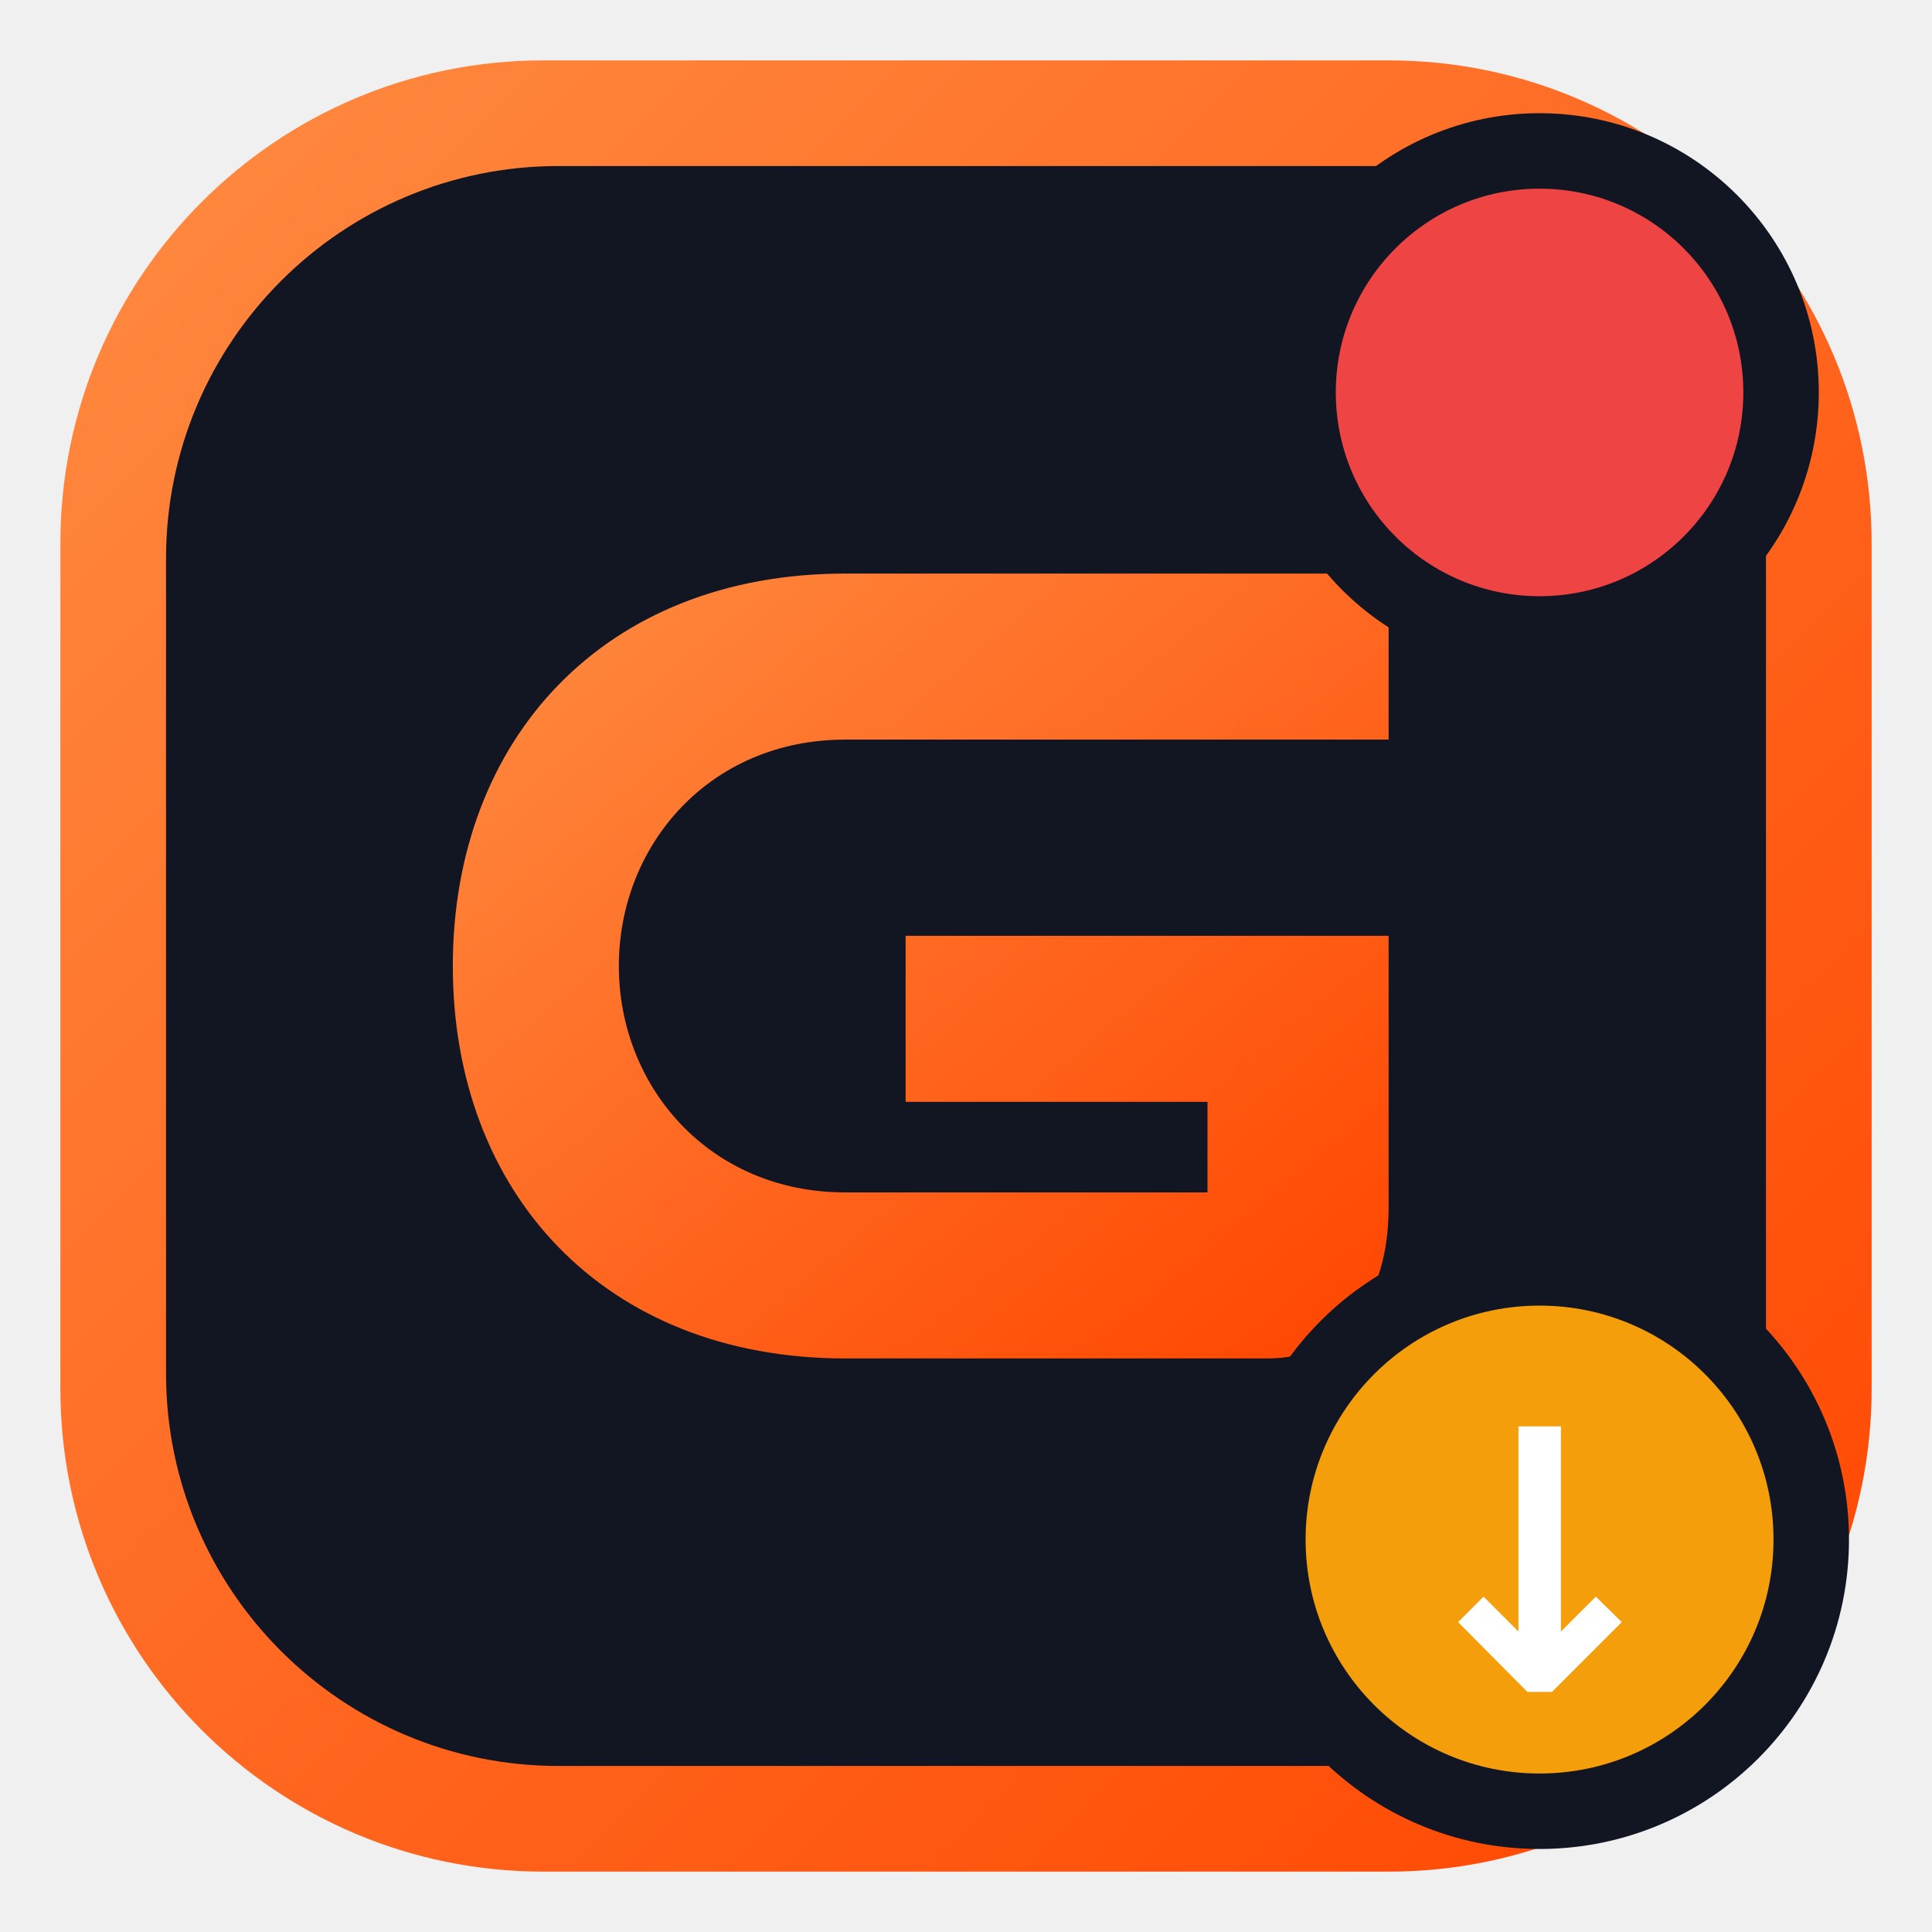
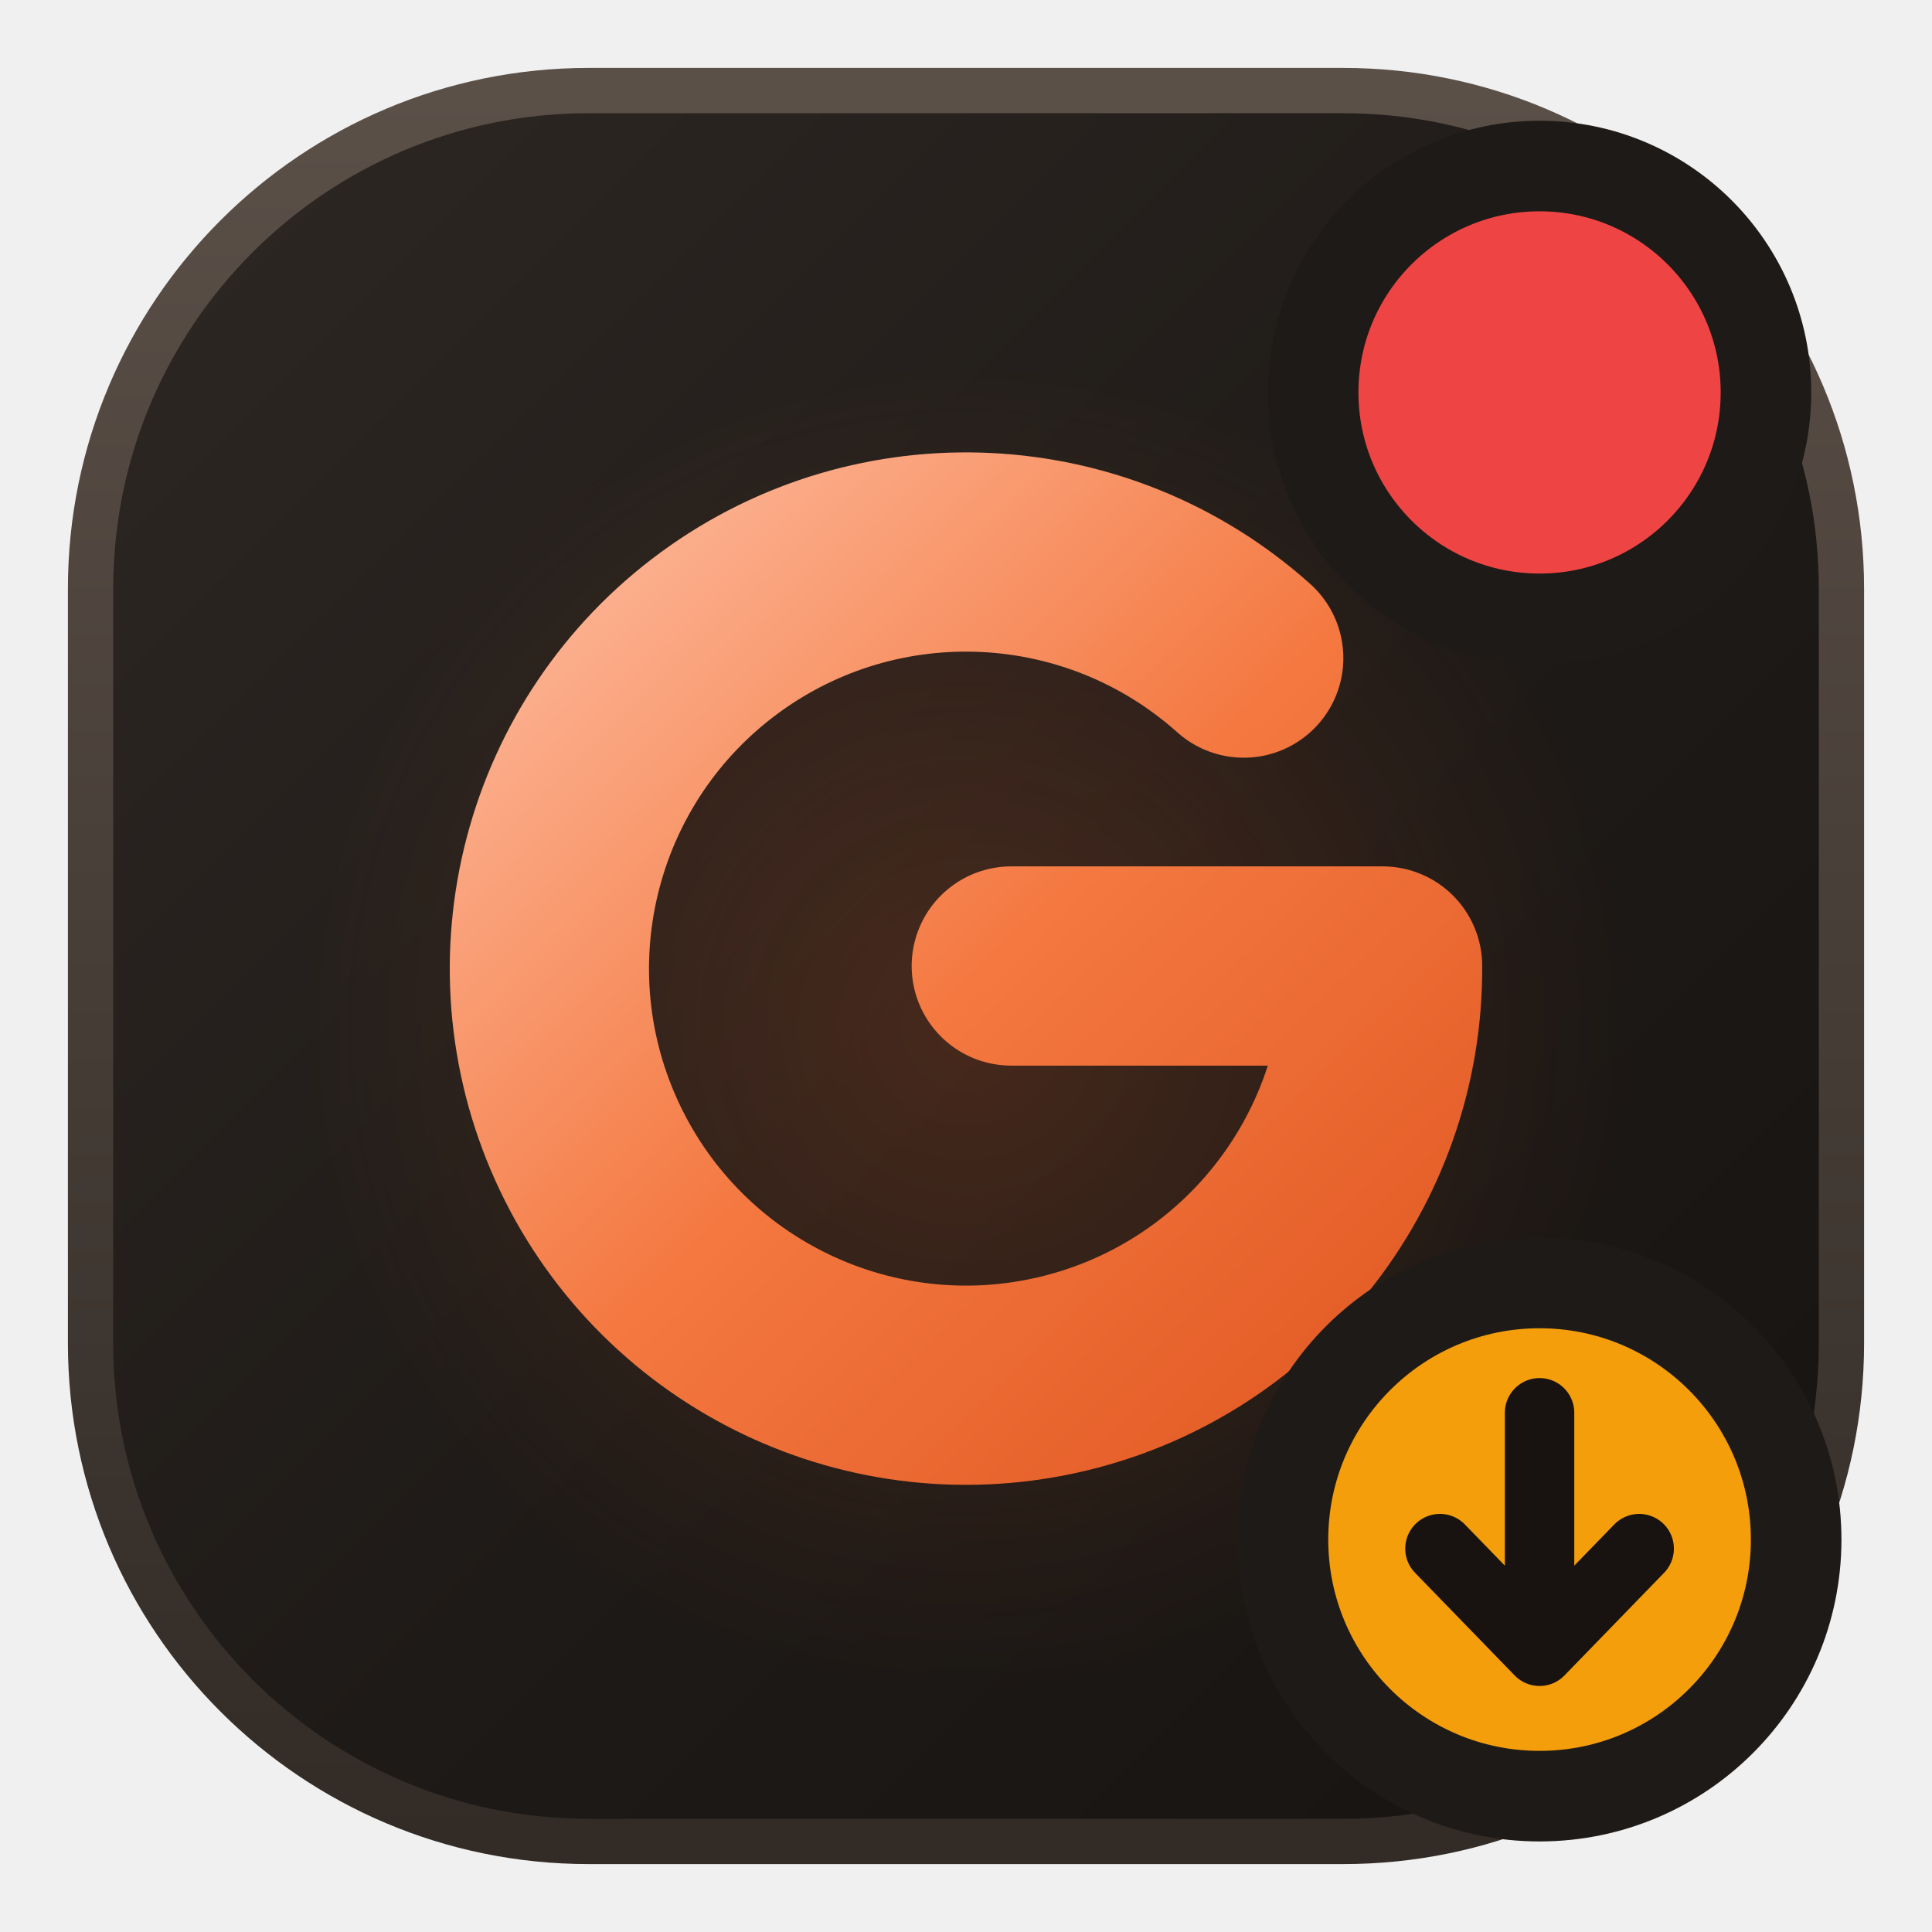
<svg xmlns="http://www.w3.org/2000/svg" viewBox="0 0 64 64" width="64" height="64">
  <defs>
-     <linearGradient id="bgGrad" x1="0%" y1="0%" x2="100%" y2="100%">
-       <stop offset="0%" stop-color="#ff8c42" />
-       <stop offset="100%" stop-color="#ff4500" />
+     <linearGradient id="bg" gradientUnits="userSpaceOnUse" x1="3" y1="3" x2="61" y2="61">
+       <stop offset="0%" stop-color="#2E2824" />
+       <stop offset="55%" stop-color="#1E1A17" />
+       <stop offset="100%" stop-color="#161311" />
+     </linearGradient>
+     <linearGradient id="rim" gradientUnits="userSpaceOnUse" x1="32" y1="3" x2="32" y2="61">
+       <stop offset="0%" stop-color="#5B5048" />
+       <stop offset="100%" stop-color="#322B26" />
+     </linearGradient>
+     <radialGradient id="glow" gradientUnits="userSpaceOnUse" cx="32" cy="34" r="22">
+       <stop offset="0%" stop-color="#E8612C" stop-opacity="0.20" />
+       <stop offset="100%" stop-color="#E8612C" stop-opacity="0" />
+     </radialGradient>
+     <linearGradient id="mark" gradientUnits="userSpaceOnUse" x1="15" y1="14" x2="49" y2="49">
+       <stop offset="0%" stop-color="#FFC6AE" />
+       <stop offset="52%" stop-color="#F47840" />
+       <stop offset="100%" stop-color="#DF541F" />
    </linearGradient>
  </defs>
-   <rect x="2" y="2" width="60" height="60" rx="16" fill="url(#bgGrad)" />
-   <rect x="5.5" y="5.5" width="53" height="53" rx="13" fill="#121622" />
-   <path d="M 46 19 L 28 19 C 20 19 15 24.5 15 32 C 15 39.5 20 45 28 45 L 42 45 C 44.5 45 46 43 46 40 L 46 31 L 30 31 L 30 36.5 L 40 36.5 L 40 39.5 L 28 39.5 C 23.5 39.5 20.5 36 20.5 32 C 20.5 28 23.5 24.5 28 24.5 L 46 24.5 Z" fill="url(#bgGrad)" />
-   <circle cx="51" cy="13" r="8" fill="#ef4444" stroke="#121622" stroke-width="2.5" />
-   <circle cx="51" cy="51" r="9" fill="#f59e0b" stroke="#121622" stroke-width="2.5" />
-   <text x="51" y="56" font-family="sans-serif" font-weight="900" font-size="12" text-anchor="middle" fill="#ffffff">↓</text>
+   <rect x="3" y="3" width="58" height="58" rx="16.5" fill="url(#bg)" stroke="url(#rim)" stroke-width="1.5" />
+   <circle cx="32" cy="34" r="22" fill="url(#glow)" />
+   <path d="M 41.2 21.8 A 13.8 13.8 0 1 0 45.8 32 L 33.5 32" fill="none" stroke="url(#mark)" stroke-width="6.6" stroke-linecap="round" stroke-linejoin="round" />
+   <circle cx="51" cy="13" r="7.5" fill="#ef4444" stroke="#1E1A17" stroke-width="3" />
+   <circle cx="51" cy="51" r="8.5" fill="#f59e0b" stroke="#1E1A17" stroke-width="3" />
+   <path d="M 51 46.8 L 51 54.4 M 47.7 51.3 L 51 54.7 L 54.3 51.3" fill="none" stroke="#181310" stroke-width="2.3" stroke-linecap="round" stroke-linejoin="round" />
</svg>
